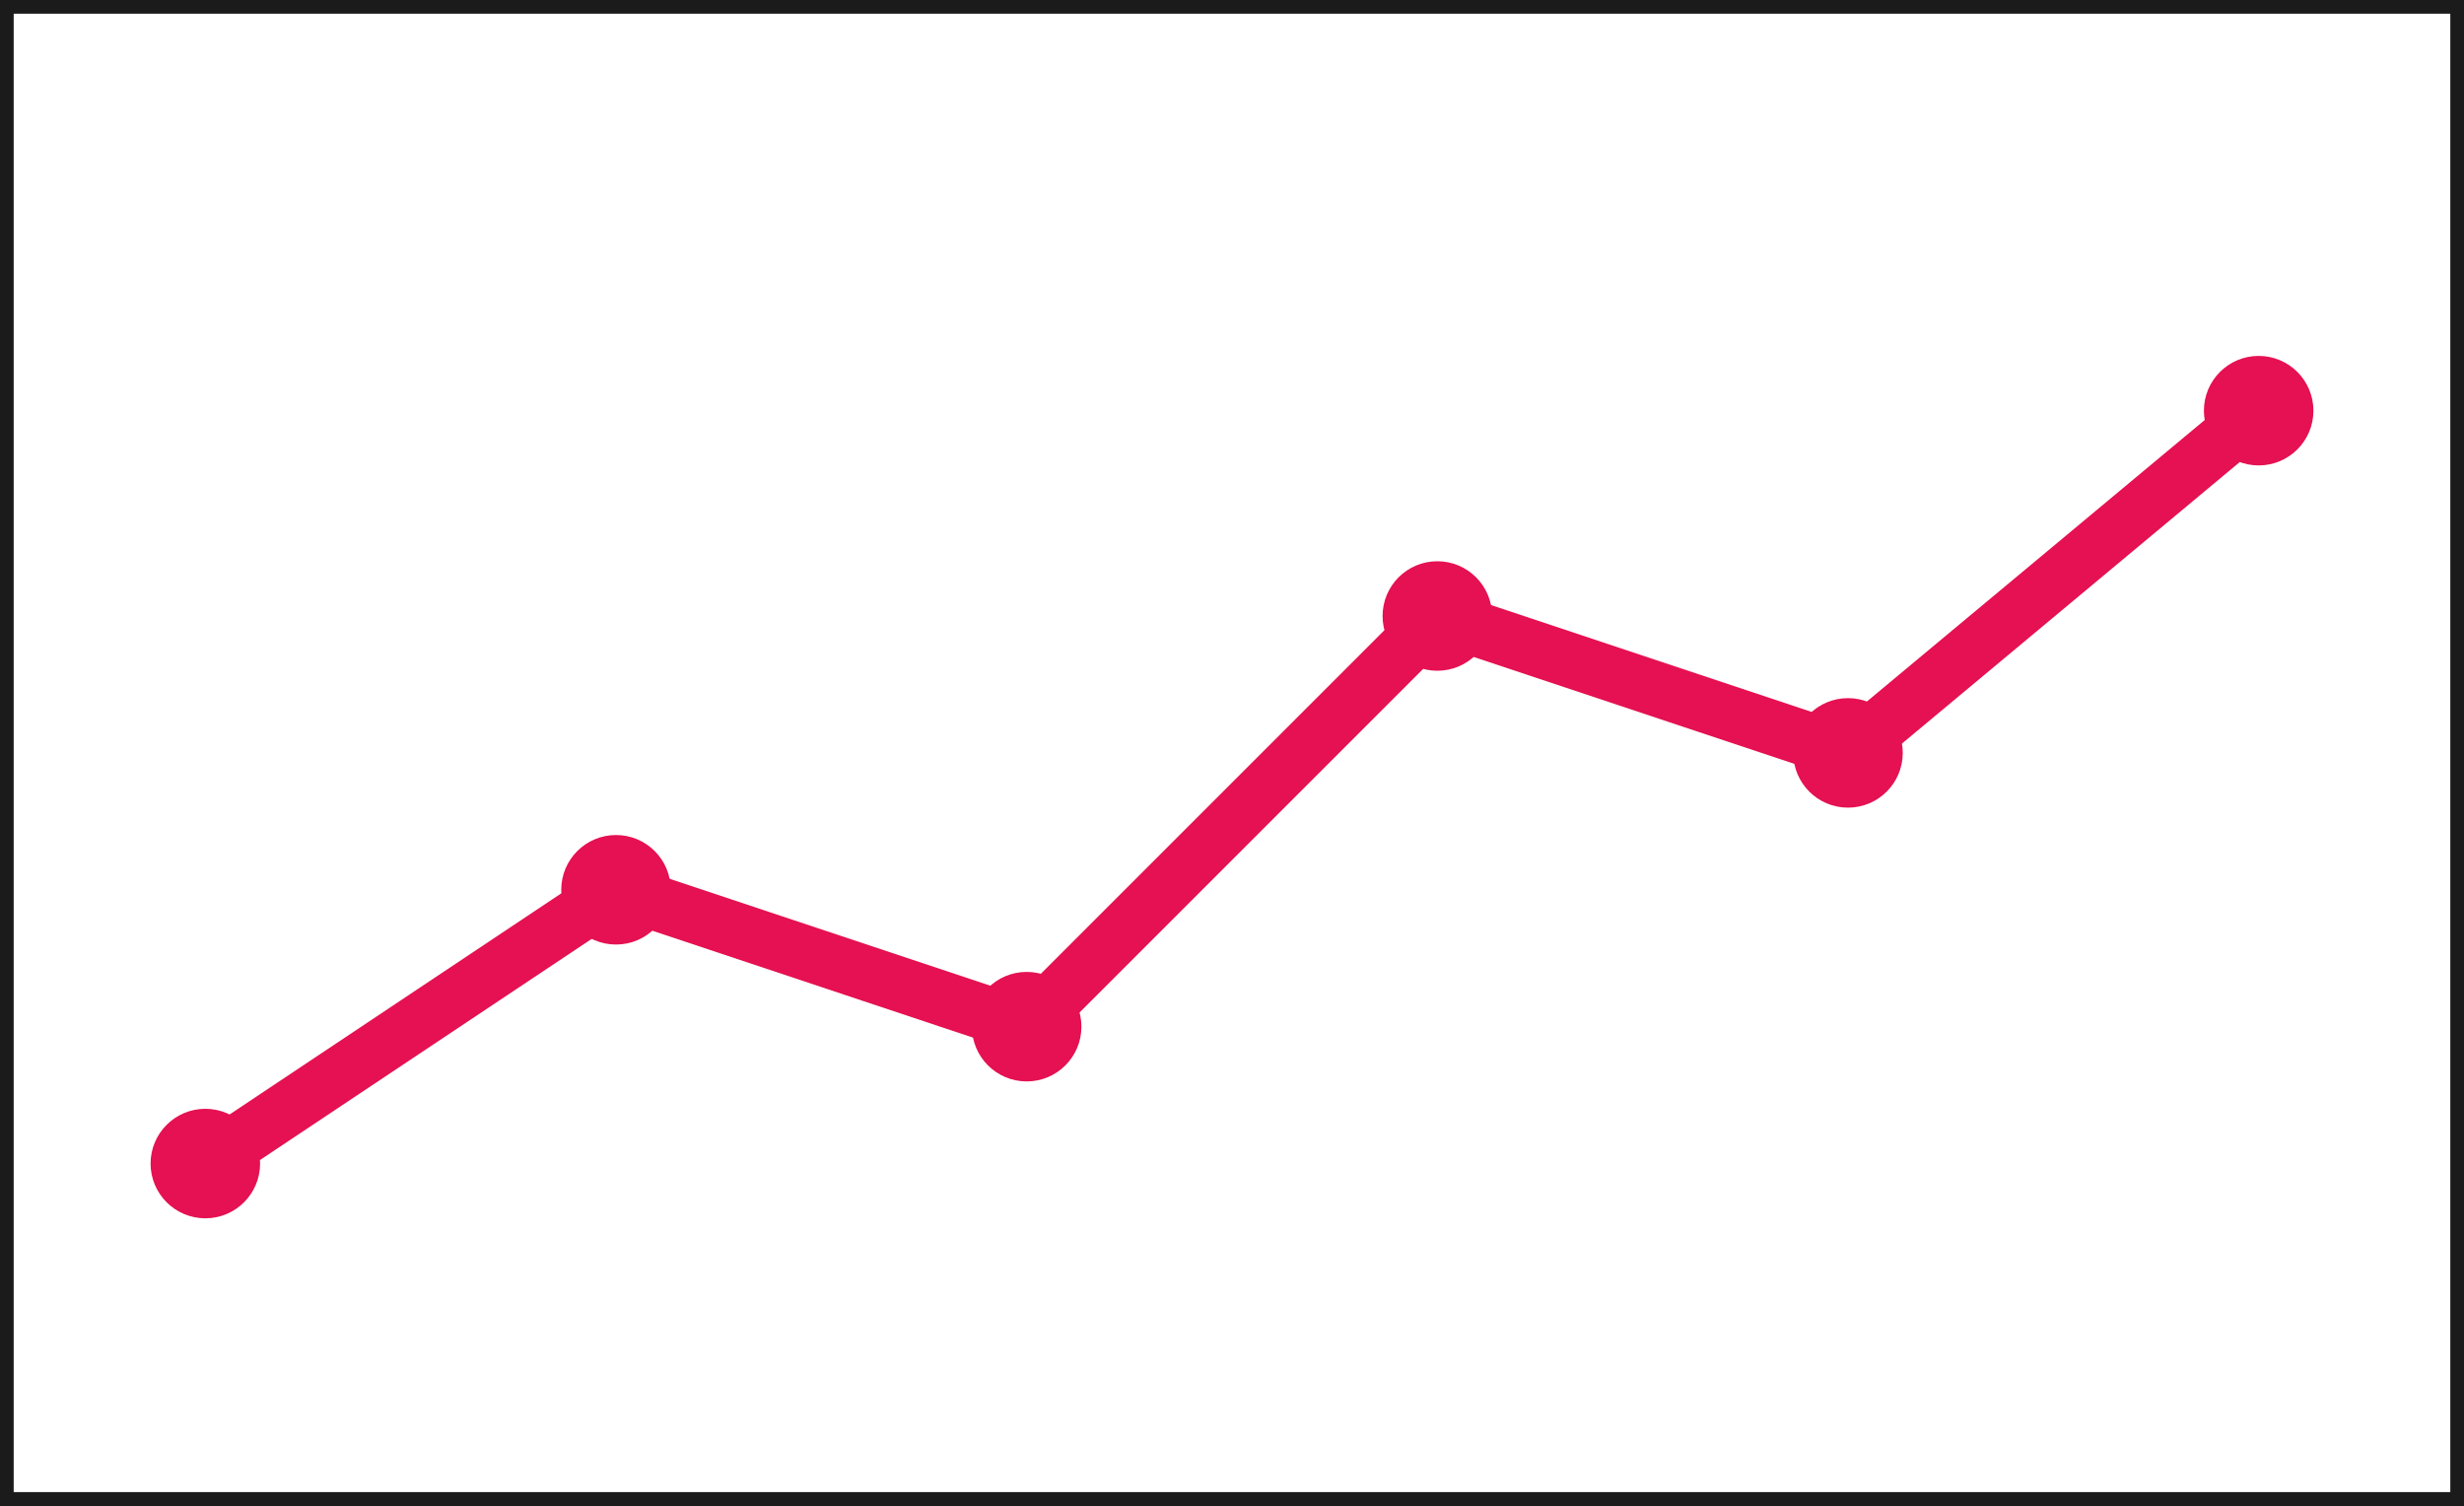
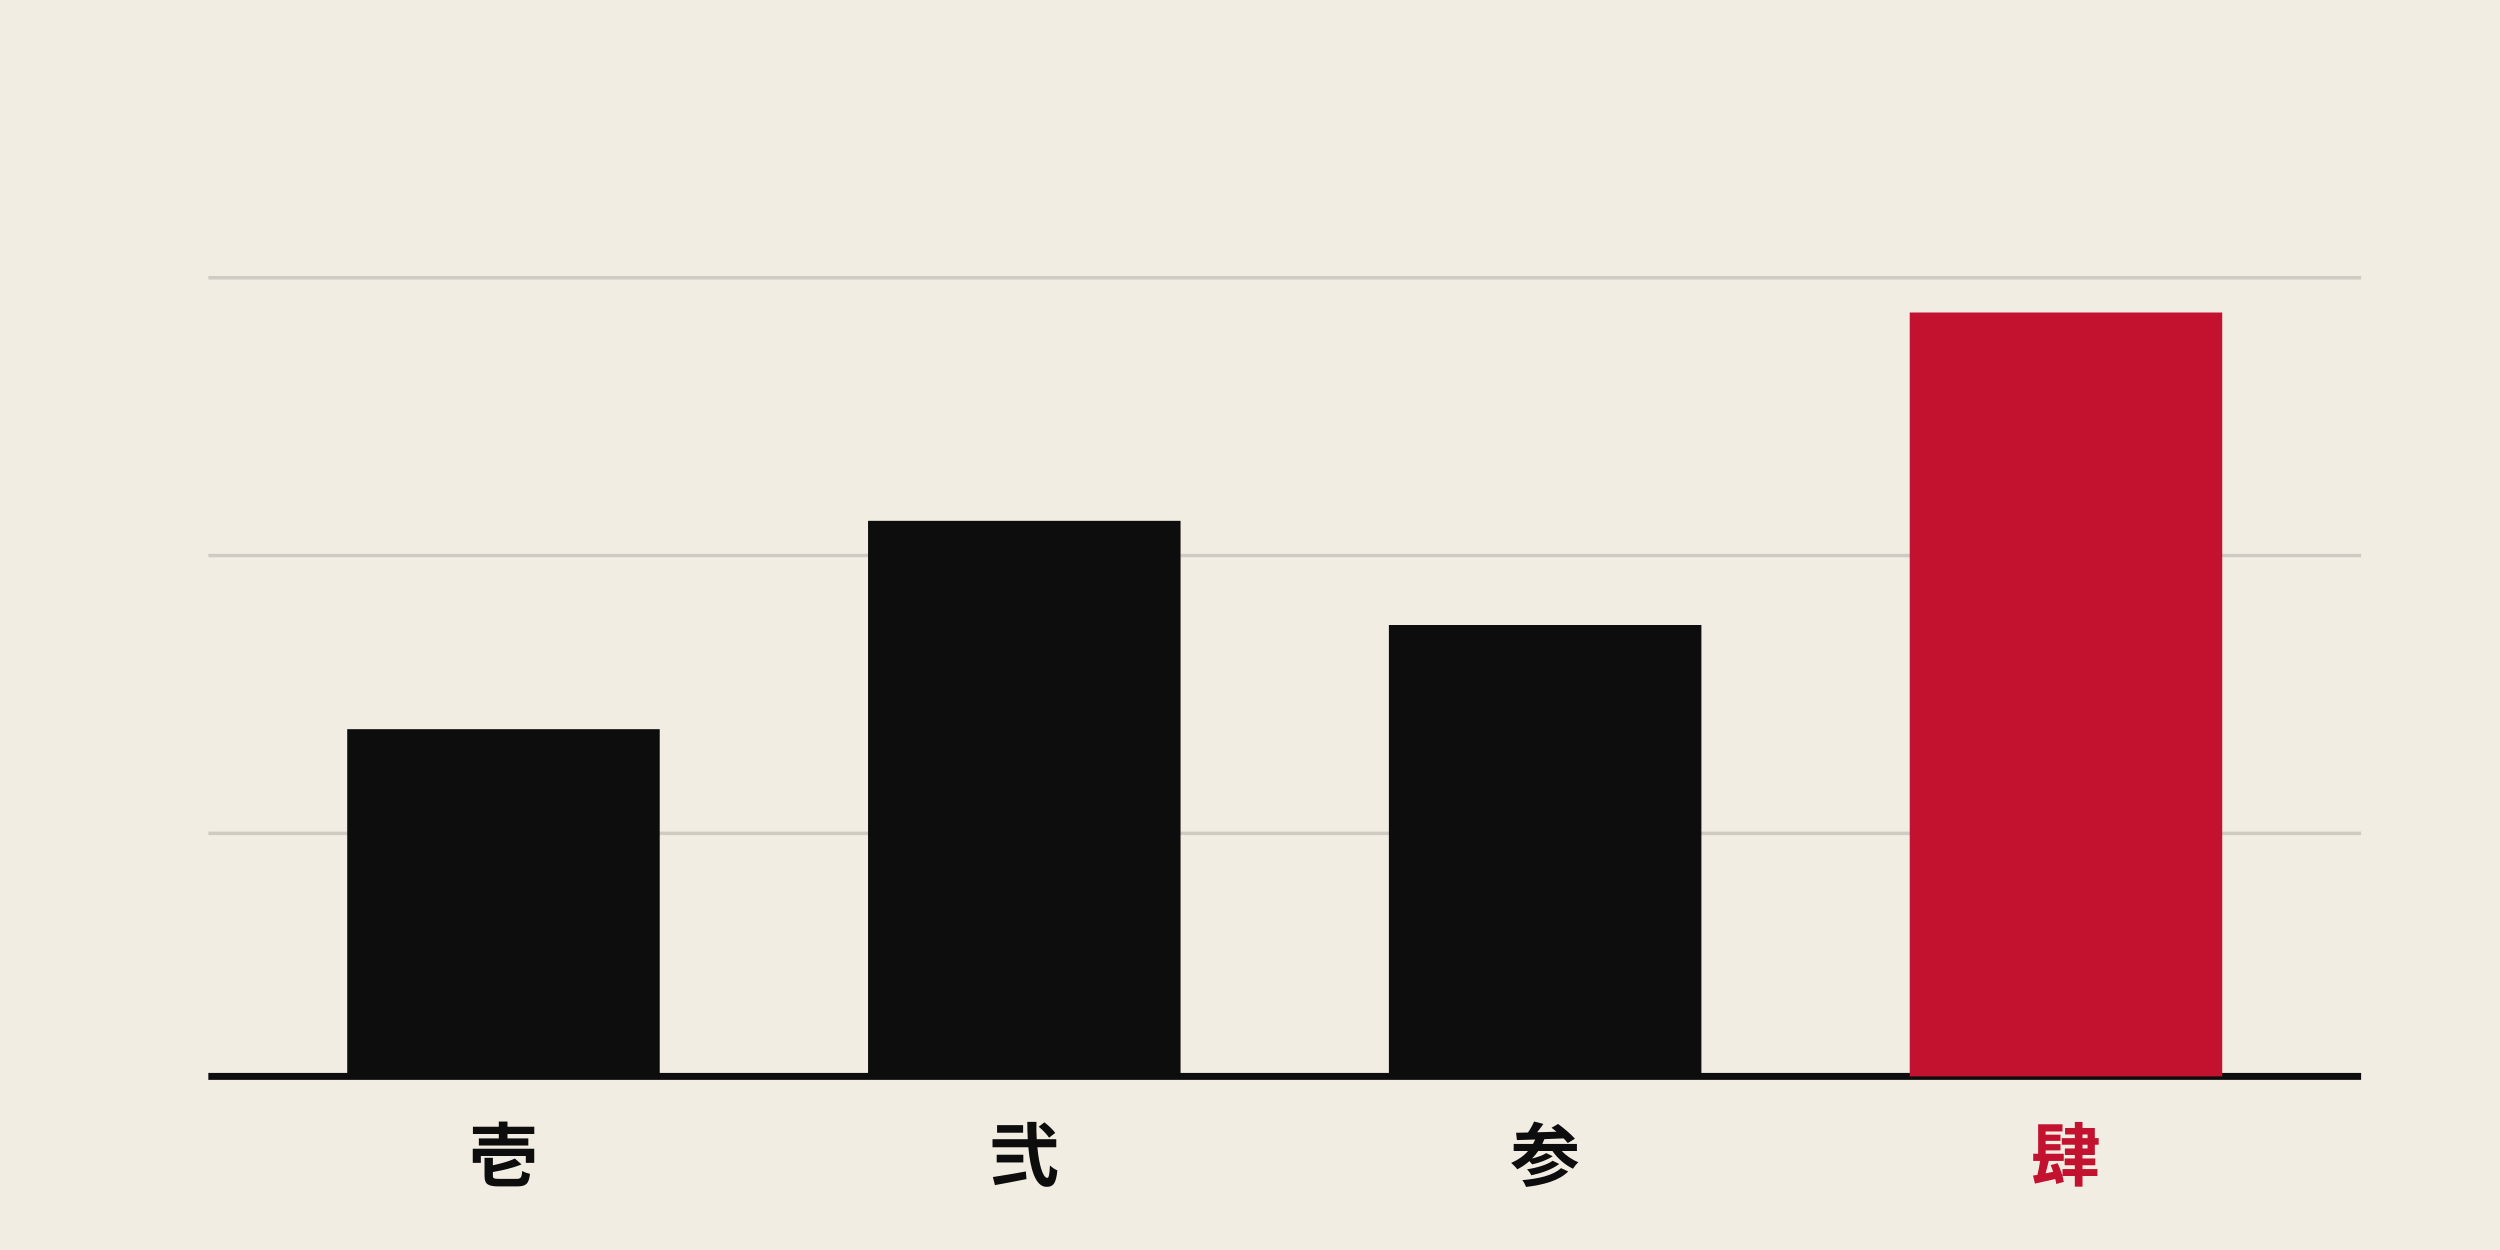
- <svg xmlns="http://www.w3.org/2000/svg" viewBox="0 0 360 220">
-   <rect width="360" height="220" fill="#fff" stroke="#1b1b1c" stroke-width="4" />
-   <polyline fill="none" stroke="#e51152" stroke-width="8" points="30,170 90,130 150,150 210,90 270,110 330,60" />
-   <circle cx="30" cy="170" r="8" fill="#e51152" />
-   <circle cx="90" cy="130" r="8" fill="#e51152" />
-   <circle cx="150" cy="150" r="8" fill="#e51152" />
-   <circle cx="210" cy="90" r="8" fill="#e51152" />
-   <circle cx="270" cy="110" r="8" fill="#e51152" />
-   <circle cx="330" cy="60" r="8" fill="#e51152" />
+ <svg xmlns="http://www.w3.org/2000/svg" viewBox="0 0 720 360">
+   <rect width="720" height="360" fill="#f2ede3" />
+   <g stroke="#0e0d0d" stroke-opacity="0.15">
+     <line x1="60" y1="80" x2="680" y2="80" />
+     <line x1="60" y1="160" x2="680" y2="160" />
+     <line x1="60" y1="240" x2="680" y2="240" />
+   </g>
+   <line x1="60" y1="310" x2="680" y2="310" stroke="#0e0d0d" stroke-width="2" />
+   <rect x="100" y="210" width="90" height="100" fill="#0e0d0d" />
+   <rect x="250" y="150" width="90" height="160" fill="#0e0d0d" />
+   <rect x="400" y="180" width="90" height="130" fill="#0e0d0d" />
+   <rect x="550" y="90" width="90" height="220" fill="#c3122f" />
+   <g font-family="'Shippori Mincho B1','Noto Serif JP',serif" font-weight="800" font-size="20" fill="#0e0d0d" text-anchor="middle">
+     <text x="145" y="340">壱</text>
+     <text x="295" y="340">弐</text>
+     <text x="445" y="340">参</text>
+     <text x="595" y="340" fill="#c3122f">肆</text>
+   </g>
</svg>
